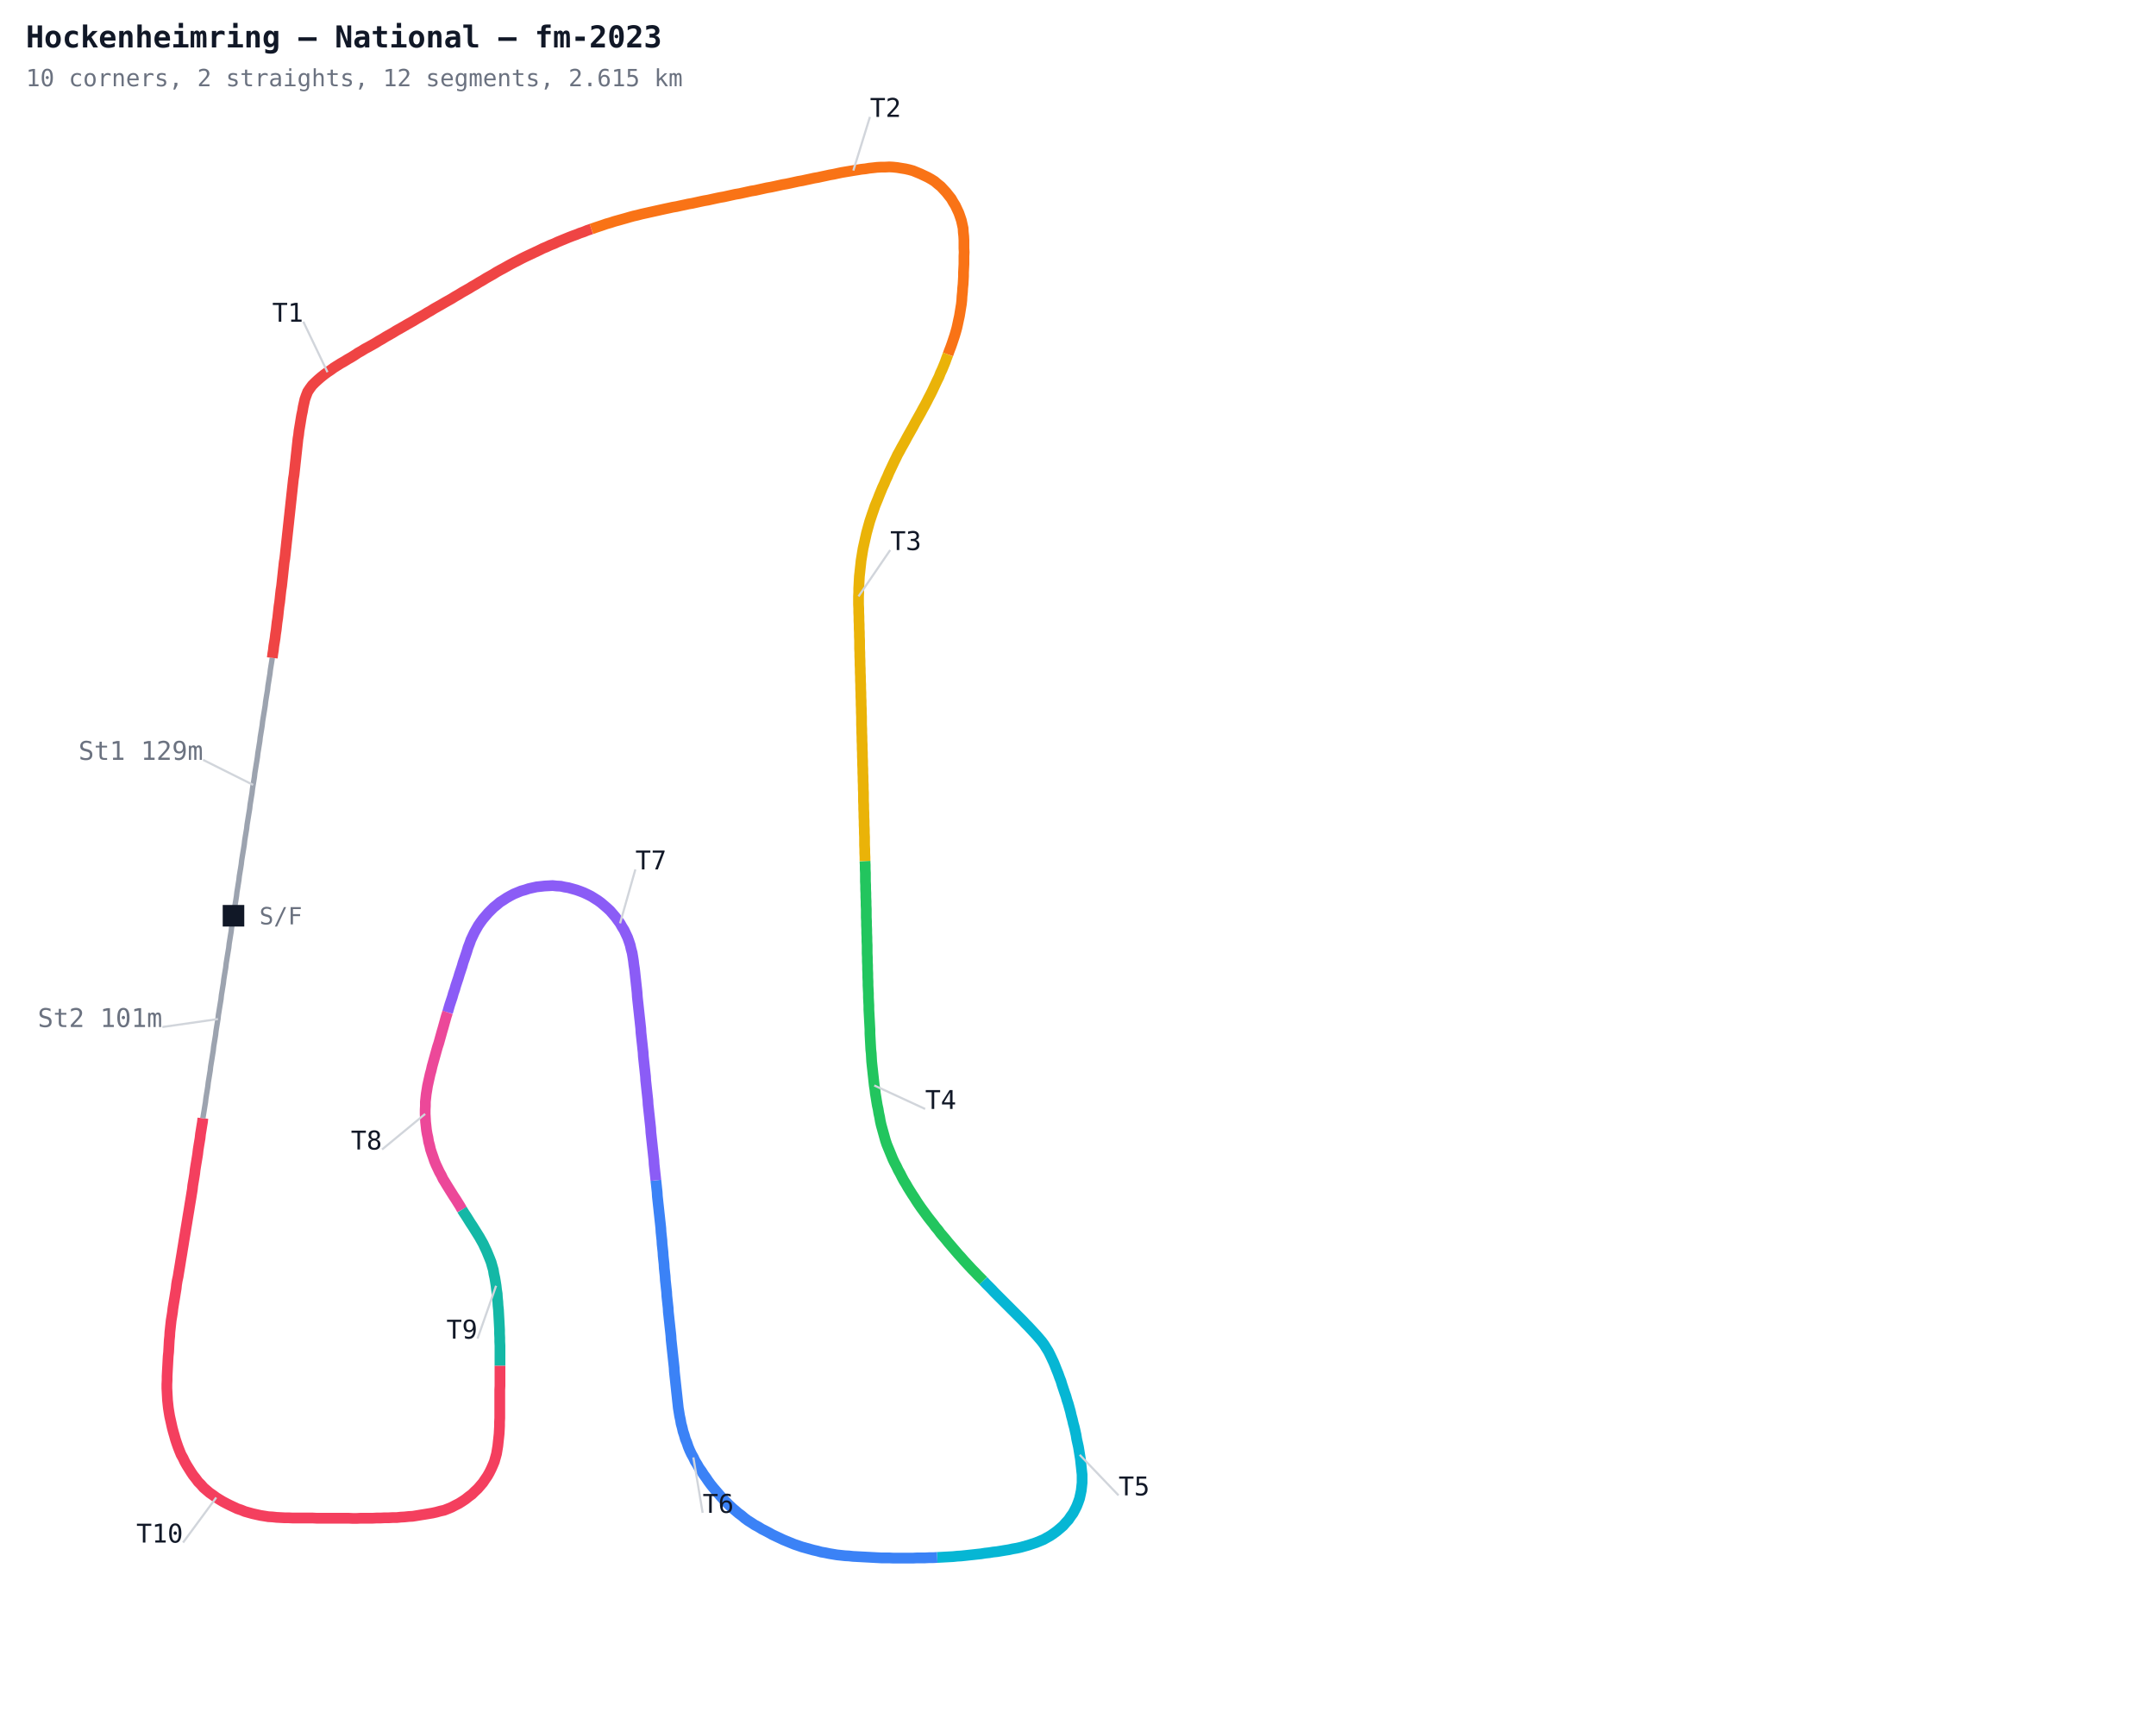
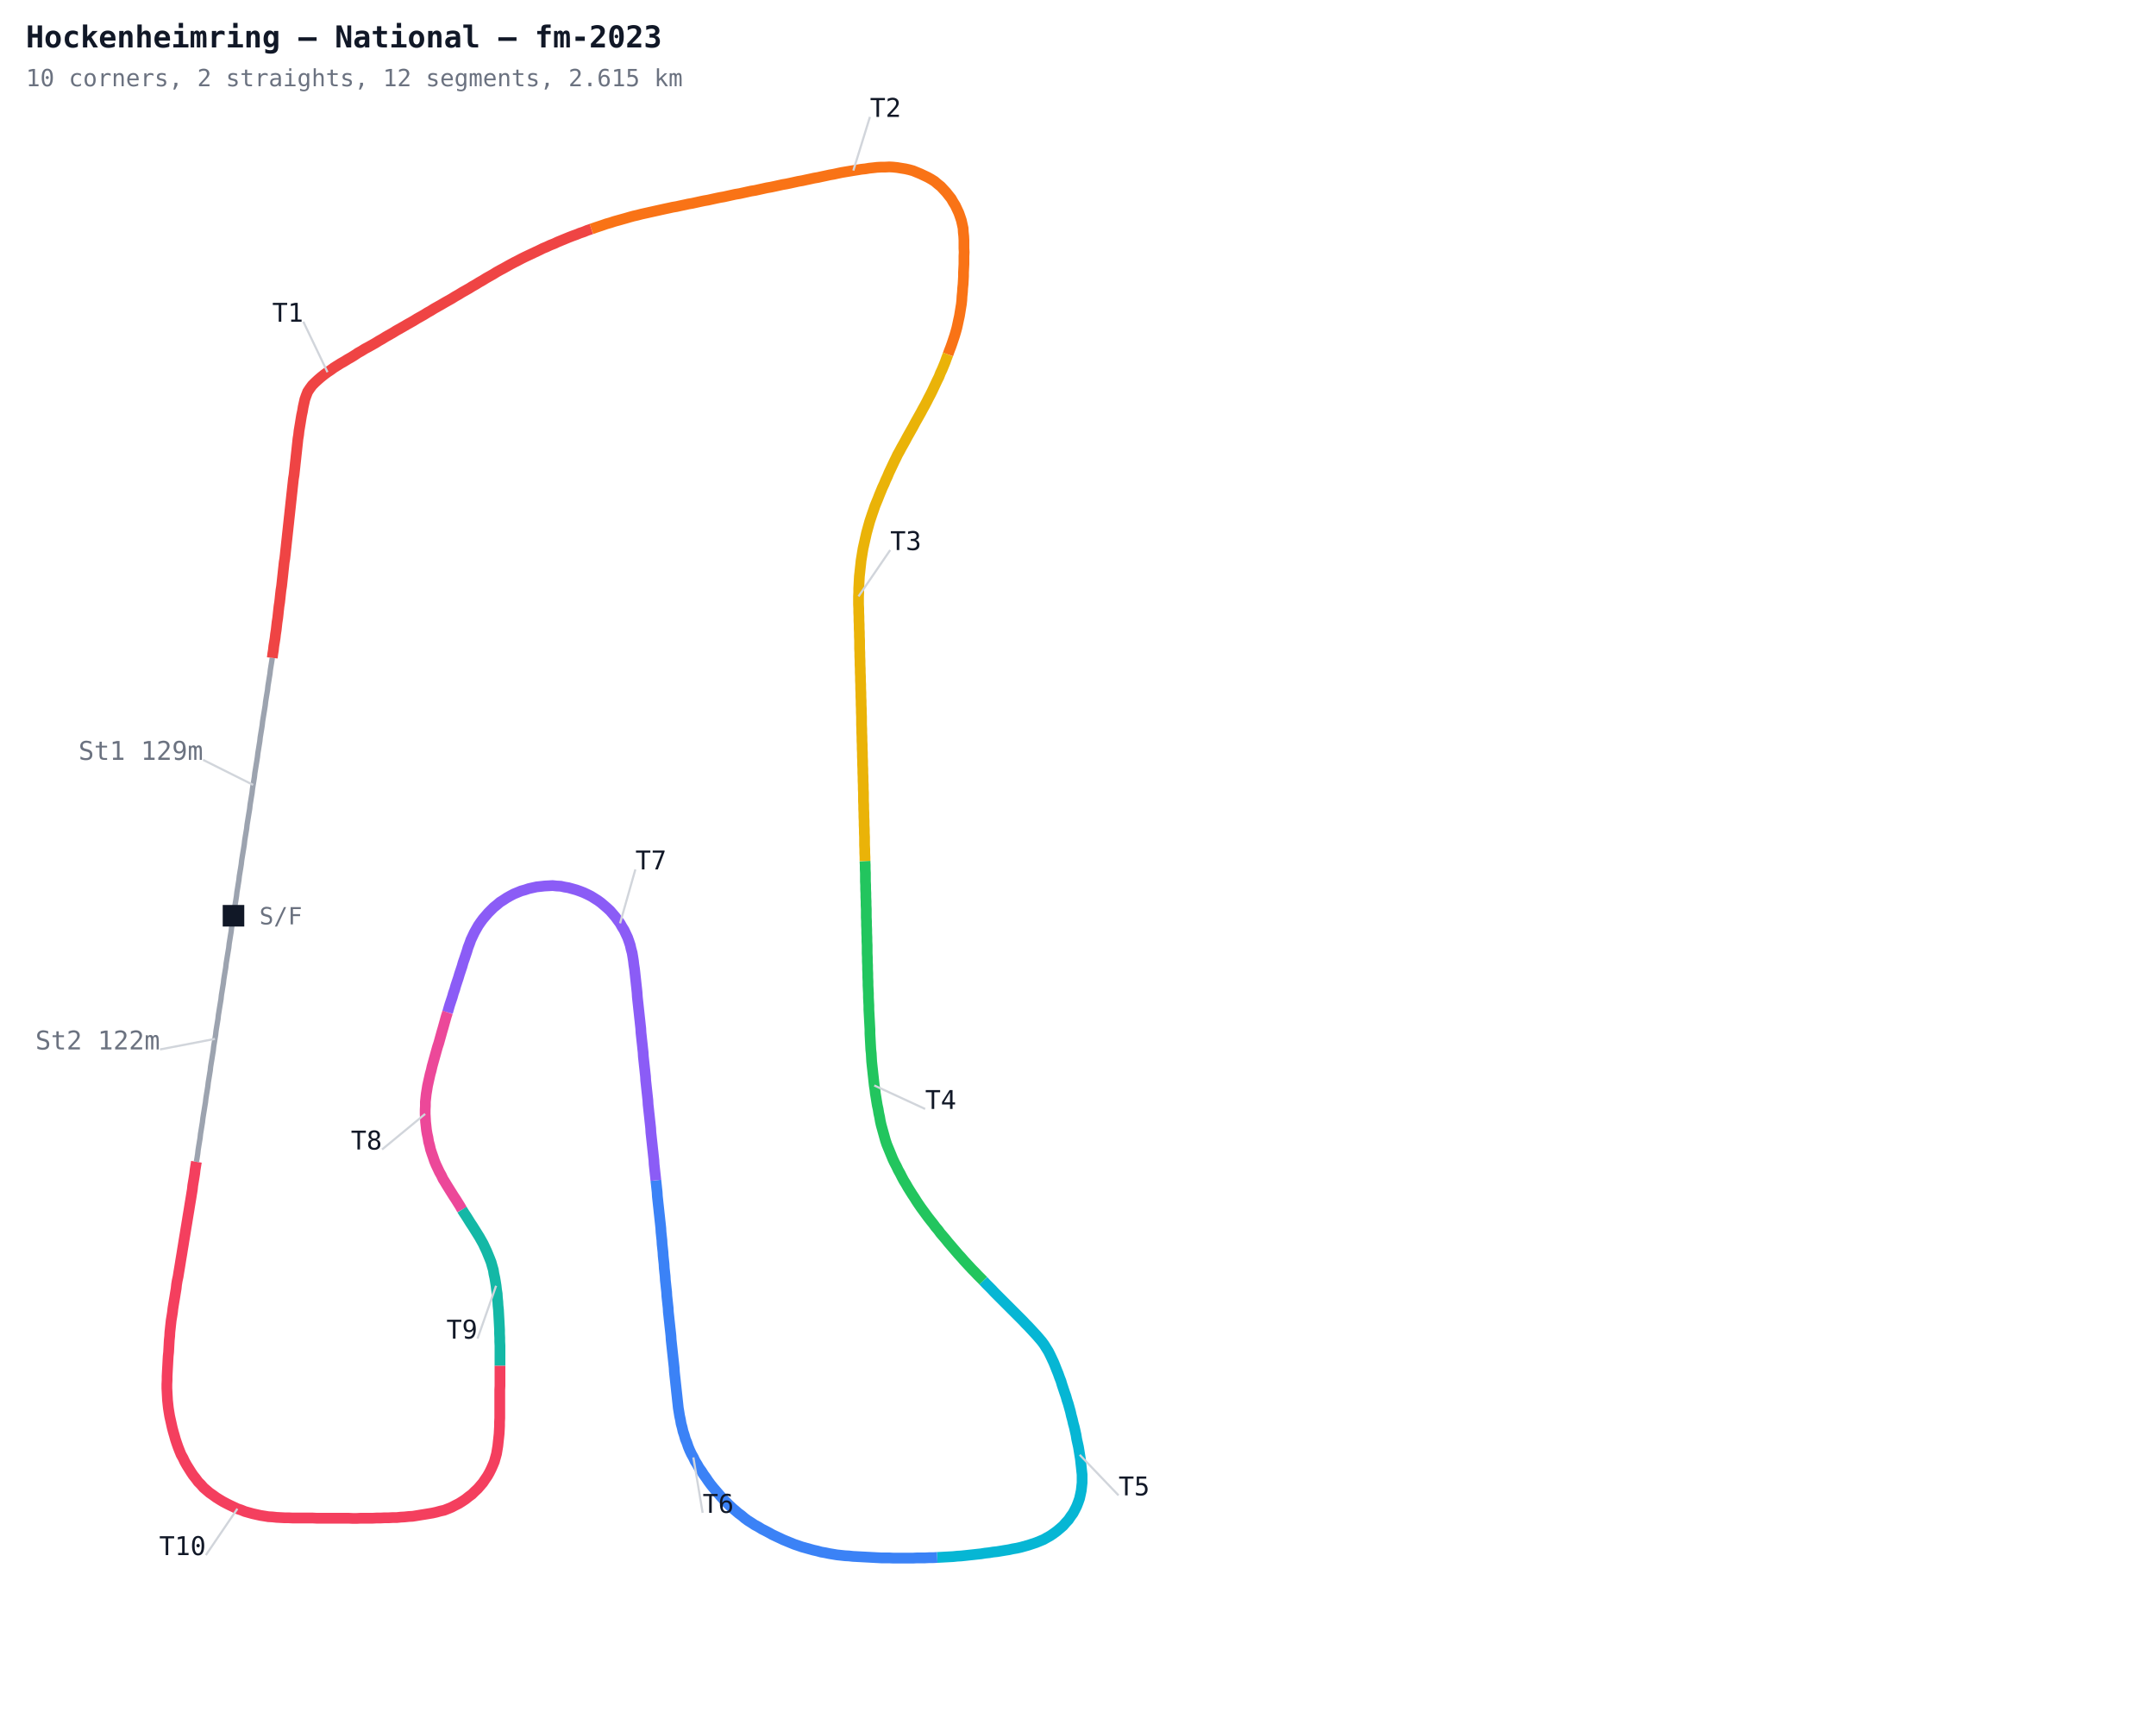
<svg xmlns="http://www.w3.org/2000/svg" width="1000" height="800" viewBox="0 0 1000 800">
  <defs>
    <style>
      .name { font-family: monospace; font-size: 12px; }
      .sector { font-family: monospace; font-size: 12px; fill: #7c3aed; font-weight: bold; }
      .title { font-family: monospace; font-size: 14px; fill: #111827; font-weight: bold; }
      .sub { font-family: monospace; font-size: 11px; fill: #6b7280; }
    </style>
  </defs>
  <rect width="1000" height="800" fill="#ffffff" />
  <polyline fill="none" stroke="#9ca3af" stroke-width="2.5" points="108.3,424.7 108.6,422.9 108.8,421.1 109.1,419.2 109.4,417.4 109.7,415.5 109.9,413.7 110.2,411.9 110.5,410.0 110.8,408.2 111.0,406.3 111.3,404.5 111.6,402.7 111.9,400.8 112.1,399.0 112.4,397.1 112.7,395.3 113.0,393.5 113.3,391.6 113.5,389.8 113.8,387.9 114.1,386.1 114.4,384.3 114.6,382.4 114.9,380.6 115.2,378.7 115.5,376.9 115.8,375.1 116.0,373.2 116.3,371.4 116.6,369.5 116.9,367.7 117.1,365.9 117.4,364.0 117.7,362.2 118.0,360.3 118.2,358.5 118.5,356.7 118.8,354.8 119.1,353.0 119.4,351.1 119.6,349.3 119.9,347.5 120.2,345.6 120.5,343.8 120.7,341.9 121.0,340.1 121.3,338.3 121.6,336.4 121.8,334.6 122.1,332.7 122.4,330.9 122.7,329.1 123.0,327.2 123.2,325.4 123.5,323.5 123.8,321.7 124.1,319.9 124.3,318.0 124.6,316.2 124.9,314.3 125.2,312.5 125.4,310.7 125.7,308.8 126.0,307.0 126.3,305.1" />
  <polyline fill="none" stroke="#ef4444" stroke-width="5" points="126.3,305.1 126.5,303.3 126.8,301.5 127.0,299.6 127.3,297.8 127.6,295.9 127.8,294.1 128.1,292.2 128.3,290.4 128.5,288.6 128.8,286.7 129.0,284.9 129.2,283.0 129.4,281.2 129.7,279.3 129.9,277.5 130.1,275.6 130.3,273.8 130.6,271.9 130.8,270.1 131.0,268.2 131.2,266.4 131.4,264.5 131.6,262.7 131.8,260.8 132.1,259.0 132.3,257.2 132.5,255.3 132.7,253.5 132.9,251.6 133.1,249.8 133.3,247.9 133.5,246.1 133.7,244.2 133.9,242.4 134.1,240.5 134.3,238.7 134.5,236.8 134.7,235.0 134.9,233.1 135.1,231.3 135.3,229.4 135.5,227.6 135.7,225.7 135.9,223.9 136.1,222.0 136.4,220.2 136.6,218.3 136.8,216.5 137.0,214.6 137.2,212.8 137.4,210.9 137.6,209.1 137.8,207.2 138.0,205.4 138.2,203.5 138.5,201.7 138.7,199.8 139.0,198.0 139.3,196.2 139.6,194.3 139.9,192.5 140.3,190.7 140.6,188.8 141.0,187.0 141.4,185.2 142.0,183.5 142.7,181.7 143.7,180.2 144.8,178.7 146.1,177.4 147.5,176.1 148.9,174.9 150.4,173.7 151.9,172.6 153.4,171.6 154.9,170.5 156.5,169.5 158.1,168.5 159.7,167.6 161.3,166.6 162.9,165.7 164.5,164.7 166.0,163.7 167.6,162.8 169.2,161.8 170.9,160.9 172.5,160.0 174.1,159.1 175.7,158.1 177.3,157.2 178.9,156.2 180.5,155.3 182.1,154.4 183.7,153.4 185.3,152.5 186.9,151.6 188.6,150.6 190.2,149.7 191.8,148.8 193.4,147.8 195.0,146.9 196.6,146.0 198.2,145.0 199.8,144.1 201.4,143.1 203.0,142.2 204.6,141.3 206.3,140.3 207.9,139.4 209.5,138.5 211.1,137.5 212.7,136.6 214.3,135.6 215.9,134.7 217.5,133.8 219.1,132.8 220.7,131.9 222.3,130.9 223.9,130.0 225.5,129.0 227.1,128.1 228.7,127.2 230.3,126.2 231.9,125.3 233.6,124.4 235.2,123.5 236.8,122.6 238.5,121.7 240.1,120.9 241.8,120.0 243.4,119.2 245.1,118.4 246.8,117.6 248.5,116.8 250.2,116.0 251.8,115.2 253.5,114.5 255.2,113.7 257.0,113.0 258.7,112.2 260.4,111.5 262.1,110.8 263.8,110.1 265.6,109.4 267.3,108.8 269.0,108.1 270.8,107.5 272.5,106.8 274.3,106.2" />
  <polyline fill="none" stroke="#f97316" stroke-width="5" points="274.3,106.2 276.0,105.6 277.8,105.0 279.6,104.4 281.3,103.8 283.1,103.3 284.9,102.7 286.7,102.2 288.5,101.7 290.3,101.2 292.0,100.7 293.8,100.2 295.6,99.8 297.5,99.3 299.3,98.9 301.1,98.5 302.9,98.1 304.7,97.7 306.5,97.3 308.3,96.9 310.2,96.5 312.0,96.1 313.8,95.8 315.6,95.4 317.5,95.0 319.3,94.6 321.1,94.3 322.9,93.9 324.7,93.5 326.6,93.1 328.4,92.8 330.2,92.4 332.0,92.0 333.9,91.6 335.7,91.3 337.5,90.9 339.3,90.5 341.1,90.1 343.0,89.8 344.8,89.4 346.6,89.0 348.4,88.6 350.3,88.3 352.1,87.9 353.9,87.5 355.7,87.1 357.5,86.8 359.4,86.4 361.2,86.0 363.0,85.6 364.8,85.3 366.7,84.9 368.5,84.5 370.3,84.1 372.1,83.8 373.9,83.4 375.8,83.0 377.6,82.6 379.4,82.3 381.2,81.9 383.1,81.5 384.9,81.1 386.7,80.8 388.5,80.4 390.4,80.0 392.2,79.7 394.0,79.4 395.8,79.1 397.7,78.8 399.5,78.5 401.4,78.3 403.2,78.0 405.1,77.8 406.9,77.6 408.8,77.5 410.6,77.5 412.5,77.4 414.3,77.5 416.2,77.7 418.0,78.0 419.9,78.3 421.7,78.7 423.5,79.2 425.2,79.9 426.9,80.6 428.6,81.4 430.3,82.2 431.9,83.1 433.5,84.1 434.9,85.3 436.4,86.5 437.6,87.8 438.9,89.2 440.0,90.6 441.2,92.1 442.1,93.7 443.1,95.3 443.9,97.0 444.7,98.7 445.3,100.4 445.9,102.2 446.3,104.0 446.7,105.8 446.8,107.7 447.0,109.5 447.1,111.4 447.1,113.2 447.1,115.1 447.2,117.0 447.1,118.8 447.1,120.7 447.1,122.5 447.0,124.4 446.9,126.3 446.9,128.1 446.8,130.0 446.7,131.8 446.5,133.7 446.4,135.5 446.2,137.4 446.1,139.3 445.9,141.1 445.6,142.9 445.3,144.8 445.0,146.6 444.6,148.4 444.2,150.3 443.8,152.1 443.3,153.9 442.8,155.6 442.2,157.4 441.6,159.2 441.0,160.9 440.3,162.7 439.7,164.4" />
  <polyline fill="none" stroke="#eab308" stroke-width="5" points="439.7,164.4 439.0,166.2 438.4,167.9 437.7,169.6 437.0,171.3 436.2,173.0 435.5,174.8 434.7,176.4 433.9,178.1 433.1,179.8 432.3,181.5 431.5,183.1 430.6,184.8 429.8,186.4 428.9,188.1 428.0,189.7 427.1,191.4 426.2,193.0 425.3,194.6 424.4,196.2 423.5,197.9 422.6,199.5 421.7,201.1 420.8,202.7 419.9,204.4 419.0,206.0 418.1,207.6 417.2,209.3 416.3,210.9 415.5,212.6 414.7,214.2 413.9,215.9 413.1,217.6 412.3,219.3 411.6,221.0 410.8,222.7 410.1,224.4 409.3,226.1 408.6,227.8 407.9,229.5 407.2,231.3 406.5,233.0 405.8,234.7 405.2,236.5 404.6,238.2 404.0,240.0 403.4,241.8 402.9,243.6 402.4,245.4 401.9,247.2 401.5,249.0 401.1,250.8 400.7,252.6 400.3,254.4 400.0,256.2 399.7,258.1 399.4,259.9 399.2,261.8 399.0,263.6 398.8,265.5 398.6,267.3 398.5,269.2 398.4,271.0 398.3,272.9 398.3,274.7 398.2,276.6 398.2,278.5 398.2,280.3 398.3,282.2 398.3,284.0 398.4,285.9 398.4,287.8 398.5,289.6 398.5,291.5 398.6,293.3 398.6,295.2 398.7,297.1 398.7,298.9 398.7,300.8 398.8,302.6 398.8,304.5 398.9,306.4 398.9,308.2 399.0,310.1 399.0,311.9 399.1,313.8 399.1,315.7 399.2,317.5 399.2,319.4 399.3,321.2 399.3,323.1 399.4,325.0 399.4,326.8 399.5,328.7 399.5,330.5 399.6,332.4 399.6,334.3 399.6,336.1 399.7,338.0 399.7,339.8 399.8,341.7 399.8,343.6 399.9,345.4 399.9,347.3 400.0,349.1 400.0,351.0 400.1,352.9 400.1,354.7 400.2,356.6 400.2,358.4 400.3,360.3 400.3,362.2 400.4,364.0 400.4,365.9 400.5,367.7 400.5,369.6 400.5,371.5 400.6,373.3 400.6,375.2 400.7,377.0 400.7,378.9 400.8,380.8 400.8,382.6 400.9,384.5 400.9,386.3 401.0,388.2 401.0,390.1 401.0,391.9 401.1,393.8 401.1,395.6 401.2,397.5 401.2,399.4" />
  <polyline fill="none" stroke="#22c55e" stroke-width="5" points="401.2,399.4 401.3,401.2 401.3,403.1 401.4,404.9 401.4,406.8 401.4,408.7 401.5,410.5 401.5,412.4 401.6,414.2 401.6,416.1 401.7,418.0 401.7,419.8 401.8,421.7 401.8,423.5 401.8,425.4 401.9,427.3 401.9,429.1 402.0,431.0 402.0,432.8 402.1,434.7 402.1,436.6 402.2,438.4 402.2,440.3 402.2,442.1 402.3,444.0 402.3,445.9 402.4,447.7 402.4,449.6 402.5,451.4 402.5,453.3 402.6,455.2 402.6,457.0 402.7,458.9 402.8,460.7 402.8,462.6 402.9,464.5 403.0,466.3 403.0,468.2 403.1,470.0 403.2,471.9 403.3,473.7 403.4,475.6 403.5,477.5 403.5,479.3 403.6,481.2 403.7,483.0 403.8,484.9 403.9,486.8 404.1,488.6 404.2,490.5 404.3,492.3 404.5,494.2 404.7,496.0 404.9,497.9 405.1,499.7 405.3,501.6 405.5,503.4 405.8,505.3 406.0,507.1 406.3,508.9 406.6,510.8 406.9,512.6 407.3,514.4 407.6,516.3 408.0,518.1 408.3,519.9 408.7,521.7 409.2,523.5 409.7,525.3 410.2,527.1 410.7,528.9 411.3,530.7 412.0,532.4 412.7,534.1 413.4,535.8 414.1,537.5 414.9,539.2 415.8,540.9 416.6,542.6 417.5,544.2 418.3,545.8 419.2,547.5 420.2,549.1 421.1,550.7 422.1,552.3 423.1,553.9 424.1,555.4 425.1,557.0 426.1,558.5 427.2,560.1 428.3,561.6 429.4,563.1 430.5,564.6 431.6,566.0 432.8,567.5 433.9,569.0 435.1,570.4 436.2,571.9 437.4,573.3 438.6,574.7 439.8,576.2 441.0,577.6 442.2,579.0 443.4,580.4 444.6,581.8 445.9,583.2 447.1,584.6 448.4,586.0 449.6,587.3 450.9,588.7 452.2,590.0 453.5,591.4 454.8,592.7 456.1,594.0" />
  <polyline fill="none" stroke="#06b6d4" stroke-width="5" points="456.1,594.0 457.4,595.4 458.7,596.7 460.0,598.0 461.3,599.4 462.6,600.7 463.9,602.0 465.2,603.3 466.5,604.6 467.8,605.9 469.2,607.3 470.5,608.6 471.8,609.9 473.1,611.2 474.4,612.5 475.7,613.9 477.0,615.2 478.3,616.6 479.5,617.9 480.8,619.3 482.0,620.7 483.2,622.1 484.3,623.6 485.3,625.2 486.3,626.8 487.1,628.4 487.9,630.1 488.7,631.8 489.4,633.5 490.1,635.3 490.8,637.0 491.4,638.7 492.1,640.5 492.6,642.2 493.2,644.0 493.8,645.8 494.4,647.5 494.9,649.3 495.5,651.1 496.0,652.9 496.5,654.7 496.9,656.5 497.4,658.3 497.8,660.1 498.3,661.9 498.7,663.7 499.1,665.5 499.4,667.4 499.8,669.2 500.2,671.0 500.5,672.8 500.8,674.7 501.1,676.5 501.3,678.4 501.5,680.2 501.7,682.1 501.9,683.9 501.9,685.8 501.9,687.6 501.7,689.5 501.5,691.3 501.1,693.2 500.7,695.0 500.1,696.7 499.4,698.5 498.6,700.1 497.7,701.8 496.6,703.3 495.6,704.8 494.3,706.2 493.1,707.6 491.7,708.8 490.3,710.0 488.8,711.1 487.2,712.2 485.6,713.1 484.0,714.0 482.3,714.7 480.6,715.4 478.8,716.0 477.0,716.6 475.2,717.1 473.4,717.6 471.6,718.0 469.8,718.3 468.0,718.7 466.1,719.0 464.3,719.3 462.5,719.6 460.6,719.8 458.8,720.1 456.9,720.3 455.1,720.6 453.2,720.8 451.4,721.0 449.5,721.2 447.7,721.4 445.8,721.6 444.0,721.7 442.1,721.9 440.3,722.0 438.4,722.1 436.6,722.2 434.7,722.3" />
  <polyline fill="none" stroke="#3b82f6" stroke-width="5" points="434.7,722.3 432.8,722.4 431.0,722.4 429.1,722.5 427.3,722.5 425.4,722.5 423.5,722.6 421.7,722.6 419.8,722.6 418.0,722.6 416.1,722.6 414.2,722.6 412.4,722.5 410.5,722.5 408.7,722.5 406.8,722.4 404.9,722.3 403.1,722.2 401.2,722.1 399.4,722.0 397.5,721.9 395.6,721.8 393.8,721.6 391.9,721.5 390.1,721.3 388.2,721.1 386.4,720.8 384.6,720.5 382.7,720.1 380.9,719.8 379.1,719.3 377.3,718.9 375.5,718.4 373.7,717.9 371.9,717.4 370.2,716.8 368.4,716.2 366.7,715.5 365.0,714.8 363.3,714.1 361.6,713.3 359.9,712.5 358.2,711.7 356.6,710.8 354.9,709.9 353.3,709.1 351.7,708.1 350.0,707.2 348.5,706.2 346.9,705.2 345.4,704.1 344.0,702.9 342.5,701.8 341.1,700.6 339.7,699.4 338.3,698.1 337.0,696.8 335.7,695.5 334.4,694.1 333.2,692.7 332.0,691.3 330.8,689.9 329.6,688.4 328.5,686.9 327.5,685.4 326.4,683.9 325.4,682.3 324.3,680.8 323.4,679.2 322.4,677.6 321.6,675.9 320.7,674.3 319.9,672.6 319.2,670.9 318.6,669.1 317.9,667.4 317.4,665.6 316.8,663.8 316.4,662.0 315.9,660.2 315.6,658.4 315.2,656.6 314.9,654.7 314.6,652.9 314.4,651.0 314.2,649.2 314.0,647.3 313.8,645.5 313.6,643.6 313.4,641.8 313.2,639.9 313.0,638.1 312.8,636.2 312.7,634.4 312.5,632.5 312.3,630.7 312.1,628.8 311.9,627.0 311.7,625.1 311.5,623.3 311.3,621.4 311.2,619.6 311.0,617.7 310.8,615.9 310.6,614.0 310.4,612.2 310.2,610.3 310.0,608.5 309.9,606.6 309.7,604.8 309.5,602.9 309.3,601.1 309.2,599.2 309.0,597.4 308.8,595.5 308.6,593.7 308.5,591.8 308.3,590.0 308.1,588.1 308.0,586.2 307.8,584.4 307.6,582.5 307.5,580.7 307.3,578.8 307.1,577.0 307.0,575.1 306.8,573.3 306.6,571.4 306.5,569.6 306.3,567.7 306.1,565.9 305.9,564.0 305.7,562.2 305.5,560.3 305.3,558.5 305.1,556.6 304.9,554.8 304.8,552.9 304.6,551.1 304.4,549.2 304.2,547.4" />
  <polyline fill="none" stroke="#8b5cf6" stroke-width="5" points="304.2,547.4 304.0,545.5 303.8,543.7 303.6,541.8 303.4,540.0 303.3,538.1 303.1,536.3 302.9,534.4 302.7,532.6 302.5,530.7 302.3,528.9 302.1,527.0 301.9,525.2 301.8,523.3 301.6,521.4 301.4,519.6 301.2,517.7 301.0,515.9 300.8,514.0 300.6,512.2 300.5,510.3 300.3,508.5 300.1,506.6 299.9,504.8 299.7,502.9 299.5,501.1 299.4,499.2 299.2,497.4 299.0,495.5 298.8,493.7 298.6,491.8 298.4,490.0 298.3,488.1 298.1,486.3 297.9,484.4 297.7,482.6 297.5,480.7 297.3,478.9 297.2,477.0 297.0,475.2 296.8,473.3 296.6,471.5 296.4,469.6 296.2,467.8 296.0,465.9 295.8,464.1 295.6,462.2 295.5,460.4 295.3,458.5 295.1,456.7 294.9,454.8 294.7,453.0 294.5,451.1 294.3,449.3 294.0,447.4 293.8,445.6 293.5,443.7 293.2,441.9 292.7,440.1 292.3,438.3 291.7,436.5 291.1,434.8 290.3,433.1 289.5,431.4 288.5,429.8 287.6,428.2 286.5,426.7 285.4,425.2 284.2,423.8 283.0,422.4 281.6,421.1 280.2,419.9 278.8,418.7 277.3,417.6 275.7,416.6 274.1,415.6 272.5,414.8 270.8,414.0 269.0,413.3 267.3,412.7 265.5,412.2 263.7,411.7 261.9,411.4 260.1,411.0 258.2,410.9 256.3,410.7 254.5,410.8 252.6,410.9 250.8,411.1 248.9,411.3 247.1,411.7 245.3,412.1 243.5,412.7 241.7,413.2 240.0,413.9 238.3,414.6 236.6,415.5 235.0,416.4 233.5,417.4 231.9,418.4 230.5,419.6 229.0,420.8 227.7,422.1 226.4,423.4 225.2,424.8 224.0,426.2 222.9,427.7 221.8,429.3 220.9,430.9 220.0,432.5 219.2,434.2 218.4,435.9 217.8,437.6 217.1,439.4 216.6,441.1 216.0,442.9 215.4,444.7 214.8,446.4 214.3,448.2 213.7,450.0 213.1,451.8 212.6,453.5 212.0,455.3 211.4,457.1 210.9,458.9 210.3,460.6 209.8,462.4 209.2,464.2 208.6,466.0 208.1,467.7 207.6,469.5" />
  <polyline fill="none" stroke="#ec4899" stroke-width="5" points="207.6,469.5 207.0,471.3 206.5,473.1 206.0,474.9 205.5,476.7 205.0,478.4 204.5,480.2 204.0,482.0 203.5,483.8 202.9,485.6 202.4,487.4 201.9,489.2 201.4,491.0 200.9,492.8 200.4,494.6 200.0,496.4 199.5,498.2 199.1,500.0 198.7,501.8 198.3,503.6 198.0,505.5 197.7,507.3 197.5,509.1 197.3,511.0 197.3,512.9 197.2,514.7 197.2,516.6 197.3,518.4 197.4,520.3 197.6,522.1 197.8,524.0 198.1,525.8 198.5,527.6 198.8,529.5 199.3,531.3 199.7,533.1 200.3,534.9 200.9,536.6 201.5,538.4 202.2,540.1 203.0,541.8 203.8,543.5 204.7,545.1 205.5,546.8 206.5,548.4 207.4,549.9 208.4,551.5 209.4,553.1 210.4,554.7 211.4,556.2 212.4,557.8 213.4,559.4 214.3,561.0" />
  <polyline fill="none" stroke="#14b8a6" stroke-width="5" points="214.3,561.0 215.3,562.6 216.3,564.1 217.3,565.7 218.3,567.3 219.3,568.8 220.3,570.4 221.3,572.0 222.3,573.6 223.2,575.2 224.1,576.8 224.9,578.5 225.7,580.2 226.4,581.9 227.1,583.6 227.8,585.4 228.3,587.2 228.8,588.9 229.1,590.8 229.5,592.6 229.8,594.4 230.1,596.3 230.3,598.1 230.6,600.0 230.7,601.8 230.9,603.7 231.0,605.5 231.2,607.4 231.3,609.2 231.4,611.1 231.5,612.9 231.6,614.8 231.7,616.7 231.7,618.5 231.8,620.4 231.8,622.2 231.9,624.1 231.9,626.0 231.9,627.8 231.9,629.7 231.9,631.5 231.9,633.4" />
-   <polyline fill="none" stroke="#f43f5e" stroke-width="5" points="231.9,633.4 231.9,635.3 231.9,637.1 231.9,639.0 231.9,640.8 231.9,642.7 231.8,644.6 231.8,646.4 231.8,648.3 231.8,650.1 231.8,652.0 231.8,653.9 231.8,655.7 231.8,657.6 231.7,659.5 231.7,661.3 231.6,663.2 231.5,665.0 231.3,666.9 231.1,668.7 230.9,670.6 230.6,672.4 230.3,674.2 229.8,676.0 229.3,677.8 228.6,679.5 227.8,681.3 227.0,682.9 226.1,684.5 225.0,686.1 224.0,687.6 222.8,689.0 221.6,690.4 220.2,691.7 218.9,693.0 217.4,694.1 215.9,695.3 214.4,696.3 212.8,697.3 211.2,698.1 209.5,699.0 207.8,699.7 206.0,700.4 204.2,700.8 202.4,701.3 200.6,701.7 198.8,702.0 197.0,702.3 195.1,702.6 193.3,702.9 191.4,703.2 189.6,703.3 187.7,703.5 185.9,703.6 184.0,703.8 182.2,703.8 180.3,703.9 178.4,703.9 176.6,704.0 174.7,704.0 172.9,704.1 171.0,704.1 169.1,704.1 167.3,704.1 165.4,704.2 163.6,704.2 161.7,704.1 159.8,704.1 158.0,704.1 156.1,704.1 154.3,704.1 152.4,704.1 150.5,704.1 148.7,704.1 146.8,704.1 145.0,704.0 143.1,704.0 141.2,704.0 139.4,704.0 137.5,704.0 135.7,704.0 133.8,703.9 131.9,703.9 130.1,703.8 128.2,703.7 126.4,703.5 124.5,703.4 122.7,703.1 120.8,702.8 119.0,702.4 117.2,702.0 115.4,701.5 113.6,701.0 111.9,700.3 110.1,699.7 108.4,698.9 106.7,698.1 105.1,697.3 103.4,696.4 101.9,695.5 100.3,694.5 98.8,693.4 97.2,692.3 95.8,691.1 94.4,689.9 93.2,688.5 91.9,687.2 90.8,685.7 89.6,684.2 88.6,682.7 87.6,681.1 86.6,679.5 85.7,677.9 84.9,676.2 84.0,674.6 83.3,672.9 82.6,671.1 82.0,669.4 81.4,667.6 80.9,665.8 80.4,664.1 79.9,662.2 79.5,660.4 79.1,658.6 78.7,656.8 78.4,655.0 78.1,653.1 77.9,651.3 77.7,649.4 77.6,647.6 77.5,645.7 77.4,643.8 77.4,642.0 77.5,640.1 77.5,638.3 77.6,636.4 77.7,634.5 77.8,632.7 77.9,630.8 78.0,629.0 78.2,627.1 78.3,625.3 78.4,623.4 78.5,621.6 78.7,619.7 78.8,617.8 79.0,616.0 79.2,614.1 79.4,612.3 79.7,610.5 80.0,608.6 80.2,606.8 80.5,604.9 80.8,603.1 81.1,601.3 81.4,599.4 81.7,597.6 81.9,595.7 82.2,593.9 82.6,592.1 82.9,590.2 83.2,588.4 83.5,586.6 83.8,584.7 84.1,582.9 84.4,581.1 84.7,579.2 85.0,577.4 85.3,575.5 85.6,573.7 85.9,571.9 86.2,570.0 86.5,568.2 86.8,566.4 87.1,564.5 87.4,562.7 87.7,560.9 88.0,559.0 88.3,557.2 88.6,555.4 88.9,553.5 89.2,551.7 89.4,549.8 89.7,548.0 90.0,546.2 90.3,544.3 90.5,542.5 90.8,540.6 91.1,538.8 91.4,537.0 91.7,535.1 91.9,533.3 92.2,531.4 92.5,529.6 92.8,527.8 93.0,525.9 93.3,524.1 93.6,522.2 93.9,520.4 94.1,518.6" />
-   <polyline fill="none" stroke="#9ca3af" stroke-width="2.5" points="94.1,518.6 94.4,516.7 94.7,514.9 95.0,513.0 95.3,511.2 95.5,509.4 95.8,507.5 96.1,505.7 96.4,503.8 96.6,502.0 96.9,500.2 97.2,498.3 97.5,496.5 97.7,494.6 98.0,492.8 98.3,491.0 98.6,489.1 98.9,487.3 99.1,485.4 99.4,483.6 99.7,481.8 100.0,479.9 100.2,478.1 100.5,476.2 100.8,474.4 101.1,472.6 101.3,470.7 101.6,468.9 101.9,467.0 102.2,465.2 102.5,463.4 102.7,461.5 103.0,459.7 103.3,457.8 103.6,456.0 103.8,454.2 104.1,452.3 104.4,450.5 104.7,448.7 104.9,446.8 105.2,445.0 105.5,443.1 105.8,441.3 106.1,439.5 106.3,437.6 106.6,435.8 106.9,433.9 107.2,432.1 107.4,430.3 107.7,428.4 108.0,426.6" />
+   <polyline fill="none" stroke="#f43f5e" stroke-width="5" points="231.9,633.4 231.9,635.3 231.9,637.1 231.9,639.0 231.9,640.8 231.9,642.7 231.8,644.6 231.8,646.4 231.8,648.3 231.8,650.1 231.8,652.0 231.8,653.9 231.8,655.7 231.8,657.6 231.7,659.5 231.7,661.3 231.6,663.2 231.5,665.0 231.3,666.9 231.1,668.7 230.9,670.6 230.6,672.4 230.3,674.2 229.8,676.0 229.3,677.8 228.6,679.5 227.8,681.3 227.0,682.9 226.1,684.5 225.0,686.1 224.0,687.6 222.8,689.0 221.6,690.4 220.2,691.7 218.9,693.0 217.4,694.1 215.9,695.3 214.4,696.3 212.8,697.3 211.2,698.1 209.5,699.0 207.8,699.7 206.0,700.4 204.2,700.8 202.4,701.3 200.6,701.7 198.8,702.0 197.0,702.3 195.1,702.6 193.3,702.9 191.4,703.2 189.6,703.3 187.7,703.5 185.9,703.6 184.0,703.8 182.2,703.8 180.3,703.9 178.4,703.9 176.6,704.0 174.7,704.0 172.9,704.1 171.0,704.1 169.1,704.1 167.3,704.1 165.4,704.2 163.6,704.2 161.7,704.1 159.8,704.1 158.0,704.1 156.1,704.1 154.3,704.1 152.4,704.1 150.5,704.1 148.7,704.1 146.8,704.1 145.0,704.0 143.1,704.0 141.2,704.0 139.4,704.0 137.5,704.0 135.7,704.0 133.8,703.9 131.9,703.9 130.1,703.8 128.2,703.7 126.4,703.5 124.5,703.4 122.7,703.1 120.8,702.8 119.0,702.4 117.2,702.0 115.4,701.5 113.6,701.0 111.9,700.3 110.1,699.7 108.4,698.9 106.7,698.1 105.1,697.3 103.4,696.4 101.9,695.5 100.3,694.5 98.8,693.4 97.2,692.3 95.8,691.1 94.4,689.9 93.2,688.5 91.9,687.2 90.8,685.7 89.6,684.2 88.6,682.7 87.6,681.1 86.6,679.5 85.7,677.9 84.9,676.2 84.0,674.6 83.3,672.9 82.6,671.1 82.0,669.4 81.4,667.6 80.9,665.8 80.4,664.1 79.9,662.2 79.5,660.4 79.1,658.6 78.7,656.8 78.4,655.0 78.1,653.1 77.9,651.3 77.7,649.4 77.6,647.6 77.5,645.7 77.4,643.8 77.4,642.0 77.5,640.1 77.5,638.3 77.6,636.4 77.7,634.5 77.8,632.7 77.9,630.8 78.0,629.0 78.2,627.1 78.3,625.3 78.4,623.4 78.5,621.6 78.7,619.7 78.8,617.8 79.0,616.0 79.2,614.1 79.4,612.3 79.7,610.5 80.0,608.6 80.2,606.8 80.5,604.9 80.8,603.1 81.1,601.3 81.4,599.4 81.7,597.6 81.9,595.7 82.2,593.9 82.6,592.1 82.9,590.2 83.2,588.4 83.5,586.6 83.8,584.7 84.1,582.9 84.4,581.1 84.7,579.2 85.0,577.4 85.3,575.5 85.6,573.7 85.9,571.9 86.2,570.0 86.5,568.2 86.8,566.4 87.1,564.5 87.4,562.7 87.7,560.9 88.0,559.0 88.3,557.2 88.6,555.4 88.9,553.5 89.2,551.7 89.4,549.8 89.7,548.0 90.0,546.2 90.3,544.3 90.5,542.5 90.8,540.6 91.1,538.8" />
+   <polyline fill="none" stroke="#9ca3af" stroke-width="2.5" points="91.1,538.8 91.4,537.0 91.7,535.1 91.9,533.3 92.2,531.4 92.5,529.6 92.8,527.8 93.0,525.9 93.3,524.1 93.6,522.2 93.9,520.4 94.1,518.6 94.4,516.7 94.7,514.9 95.0,513.0 95.3,511.2 95.5,509.4 95.8,507.5 96.1,505.7 96.4,503.8 96.6,502.0 96.9,500.2 97.2,498.3 97.5,496.5 97.7,494.6 98.0,492.8 98.3,491.0 98.6,489.1 98.9,487.3 99.1,485.4 99.4,483.6 99.7,481.8 100.0,479.9 100.2,478.1 100.5,476.2 100.8,474.4 101.1,472.6 101.3,470.7 101.6,468.9 101.9,467.0 102.2,465.2 102.5,463.4 102.7,461.5 103.0,459.7 103.3,457.8 103.6,456.0 103.8,454.2 104.1,452.3 104.4,450.5 104.7,448.7 104.9,446.8 105.2,445.0 105.5,443.1 105.8,441.3 106.1,439.5 106.3,437.6 106.6,435.8 106.9,433.9 107.2,432.1 107.4,430.3 107.7,428.4 108.0,426.6" />
  <line x1="117.4" y1="364.0" x2="94.2" y2="352.4" stroke="#d1d5db" stroke-width="1" />
  <text x="94.2" y="352.4" text-anchor="end" class="name" fill="#6b7280">St1 129m</text>
  <line x1="151.9" y1="172.6" x2="140.7" y2="149.2" stroke="#d1d5db" stroke-width="1" />
  <text x="140.7" y="149.2" text-anchor="end" class="name" fill="#111827">T1</text>
  <line x1="395.8" y1="79.1" x2="403.5" y2="54.2" stroke="#d1d5db" stroke-width="1" />
  <text x="403.5" y="54.2" text-anchor="start" class="name" fill="#111827">T2</text>
  <line x1="398.2" y1="276.6" x2="412.9" y2="255.1" stroke="#d1d5db" stroke-width="1" />
  <text x="412.9" y="255.1" text-anchor="start" class="name" fill="#111827">T3</text>
  <line x1="405.5" y1="503.4" x2="429.1" y2="514.3" stroke="#d1d5db" stroke-width="1" />
  <text x="429.1" y="514.3" text-anchor="start" class="name" fill="#111827">T4</text>
  <line x1="500.8" y1="674.7" x2="518.8" y2="693.5" stroke="#d1d5db" stroke-width="1" />
  <text x="518.8" y="693.5" text-anchor="start" class="name" fill="#111827">T5</text>
  <line x1="321.6" y1="675.9" x2="325.9" y2="701.6" stroke="#d1d5db" stroke-width="1" />
  <text x="325.9" y="701.6" text-anchor="start" class="name" fill="#111827">T6</text>
  <line x1="287.6" y1="428.2" x2="294.7" y2="403.2" stroke="#d1d5db" stroke-width="1" />
  <text x="294.7" y="403.2" text-anchor="start" class="name" fill="#111827">T7</text>
  <line x1="197.2" y1="516.6" x2="177.2" y2="533.1" stroke="#d1d5db" stroke-width="1" />
  <text x="177.2" y="533.1" text-anchor="end" class="name" fill="#111827">T8</text>
  <line x1="230.1" y1="596.3" x2="221.5" y2="620.8" stroke="#d1d5db" stroke-width="1" />
  <text x="221.5" y="620.8" text-anchor="end" class="name" fill="#111827">T9</text>
-   <line x1="100.3" y1="694.5" x2="84.9" y2="715.4" stroke="#d1d5db" stroke-width="1" />
-   <text x="84.9" y="715.4" text-anchor="end" class="name" fill="#111827">T10</text>
-   <line x1="101.1" y1="472.6" x2="75.3" y2="476.3" stroke="#d1d5db" stroke-width="1" />
-   <text x="75.3" y="476.3" text-anchor="end" class="name" fill="#6b7280">St2 101m</text>
+   <line x1="110.1" y1="699.7" x2="95.5" y2="721.2" stroke="#d1d5db" stroke-width="1" />
+   <text x="95.5" y="721.2" text-anchor="end" class="name" fill="#111827">T10</text>
+   <line x1="99.7" y1="481.8" x2="74.2" y2="486.7" stroke="#d1d5db" stroke-width="1" />
+   <text x="74.2" y="486.7" text-anchor="end" class="name" fill="#6b7280">St2 122m</text>
  <rect x="103.3" y="419.7" width="10" height="10" fill="#111827" />
  <text x="120.3" y="428.7" class="sub">S/F</text>
  <text class="title" x="12" y="22">Hockenheimring — National — fm-2023</text>
  <text class="sub" x="12" y="40">10 corners, 2 straights, 12 segments, 2.615 km</text>
</svg>
